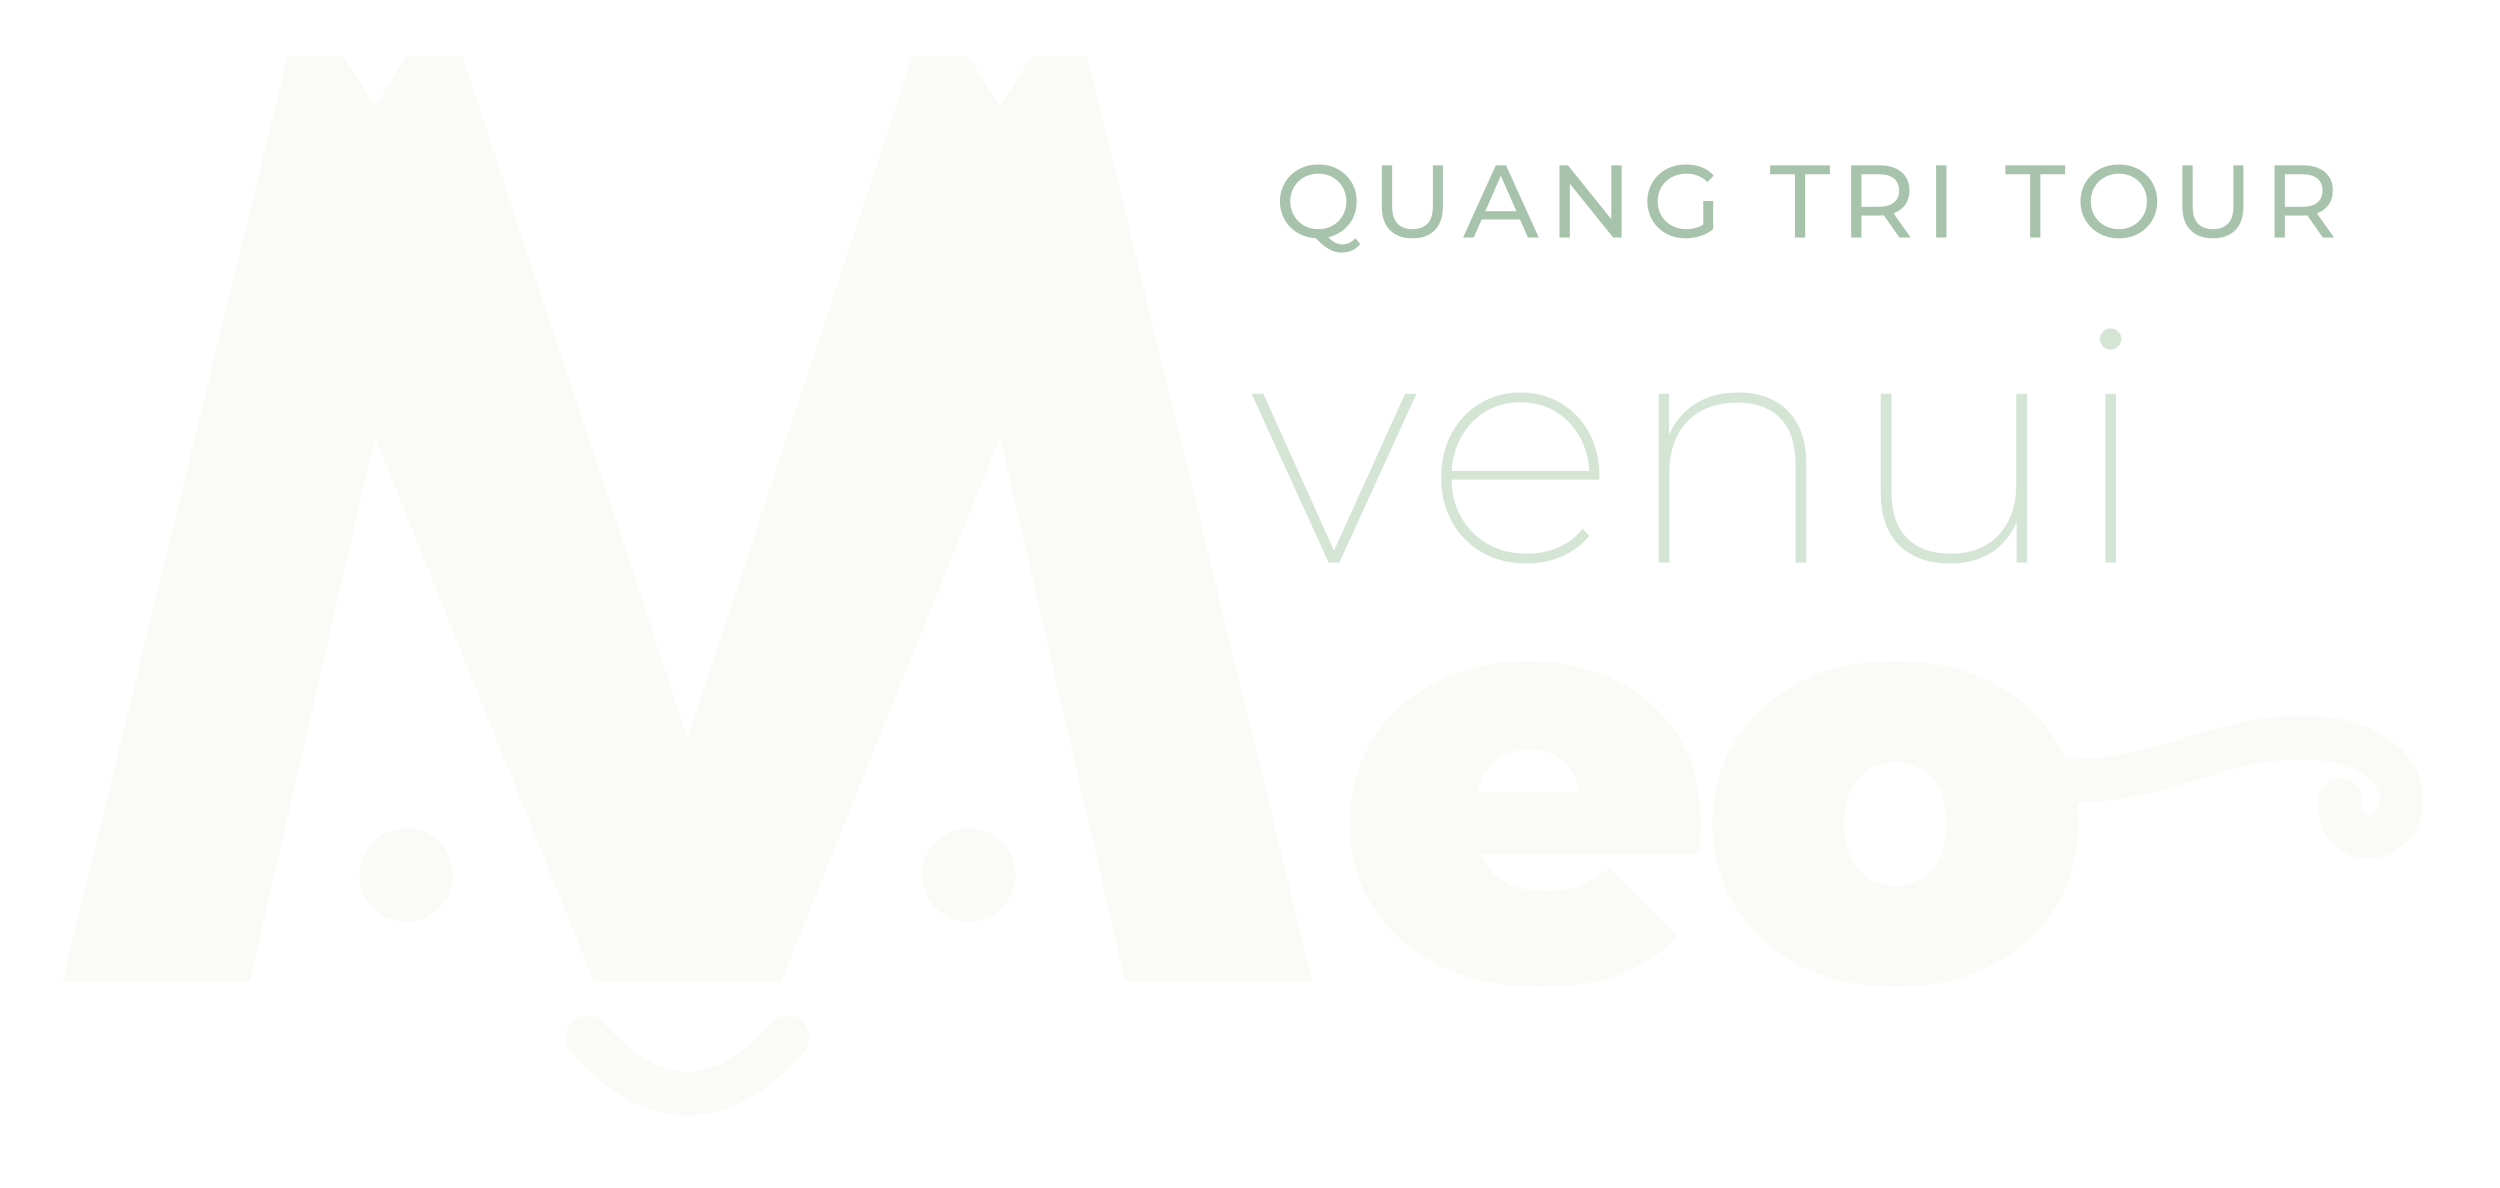
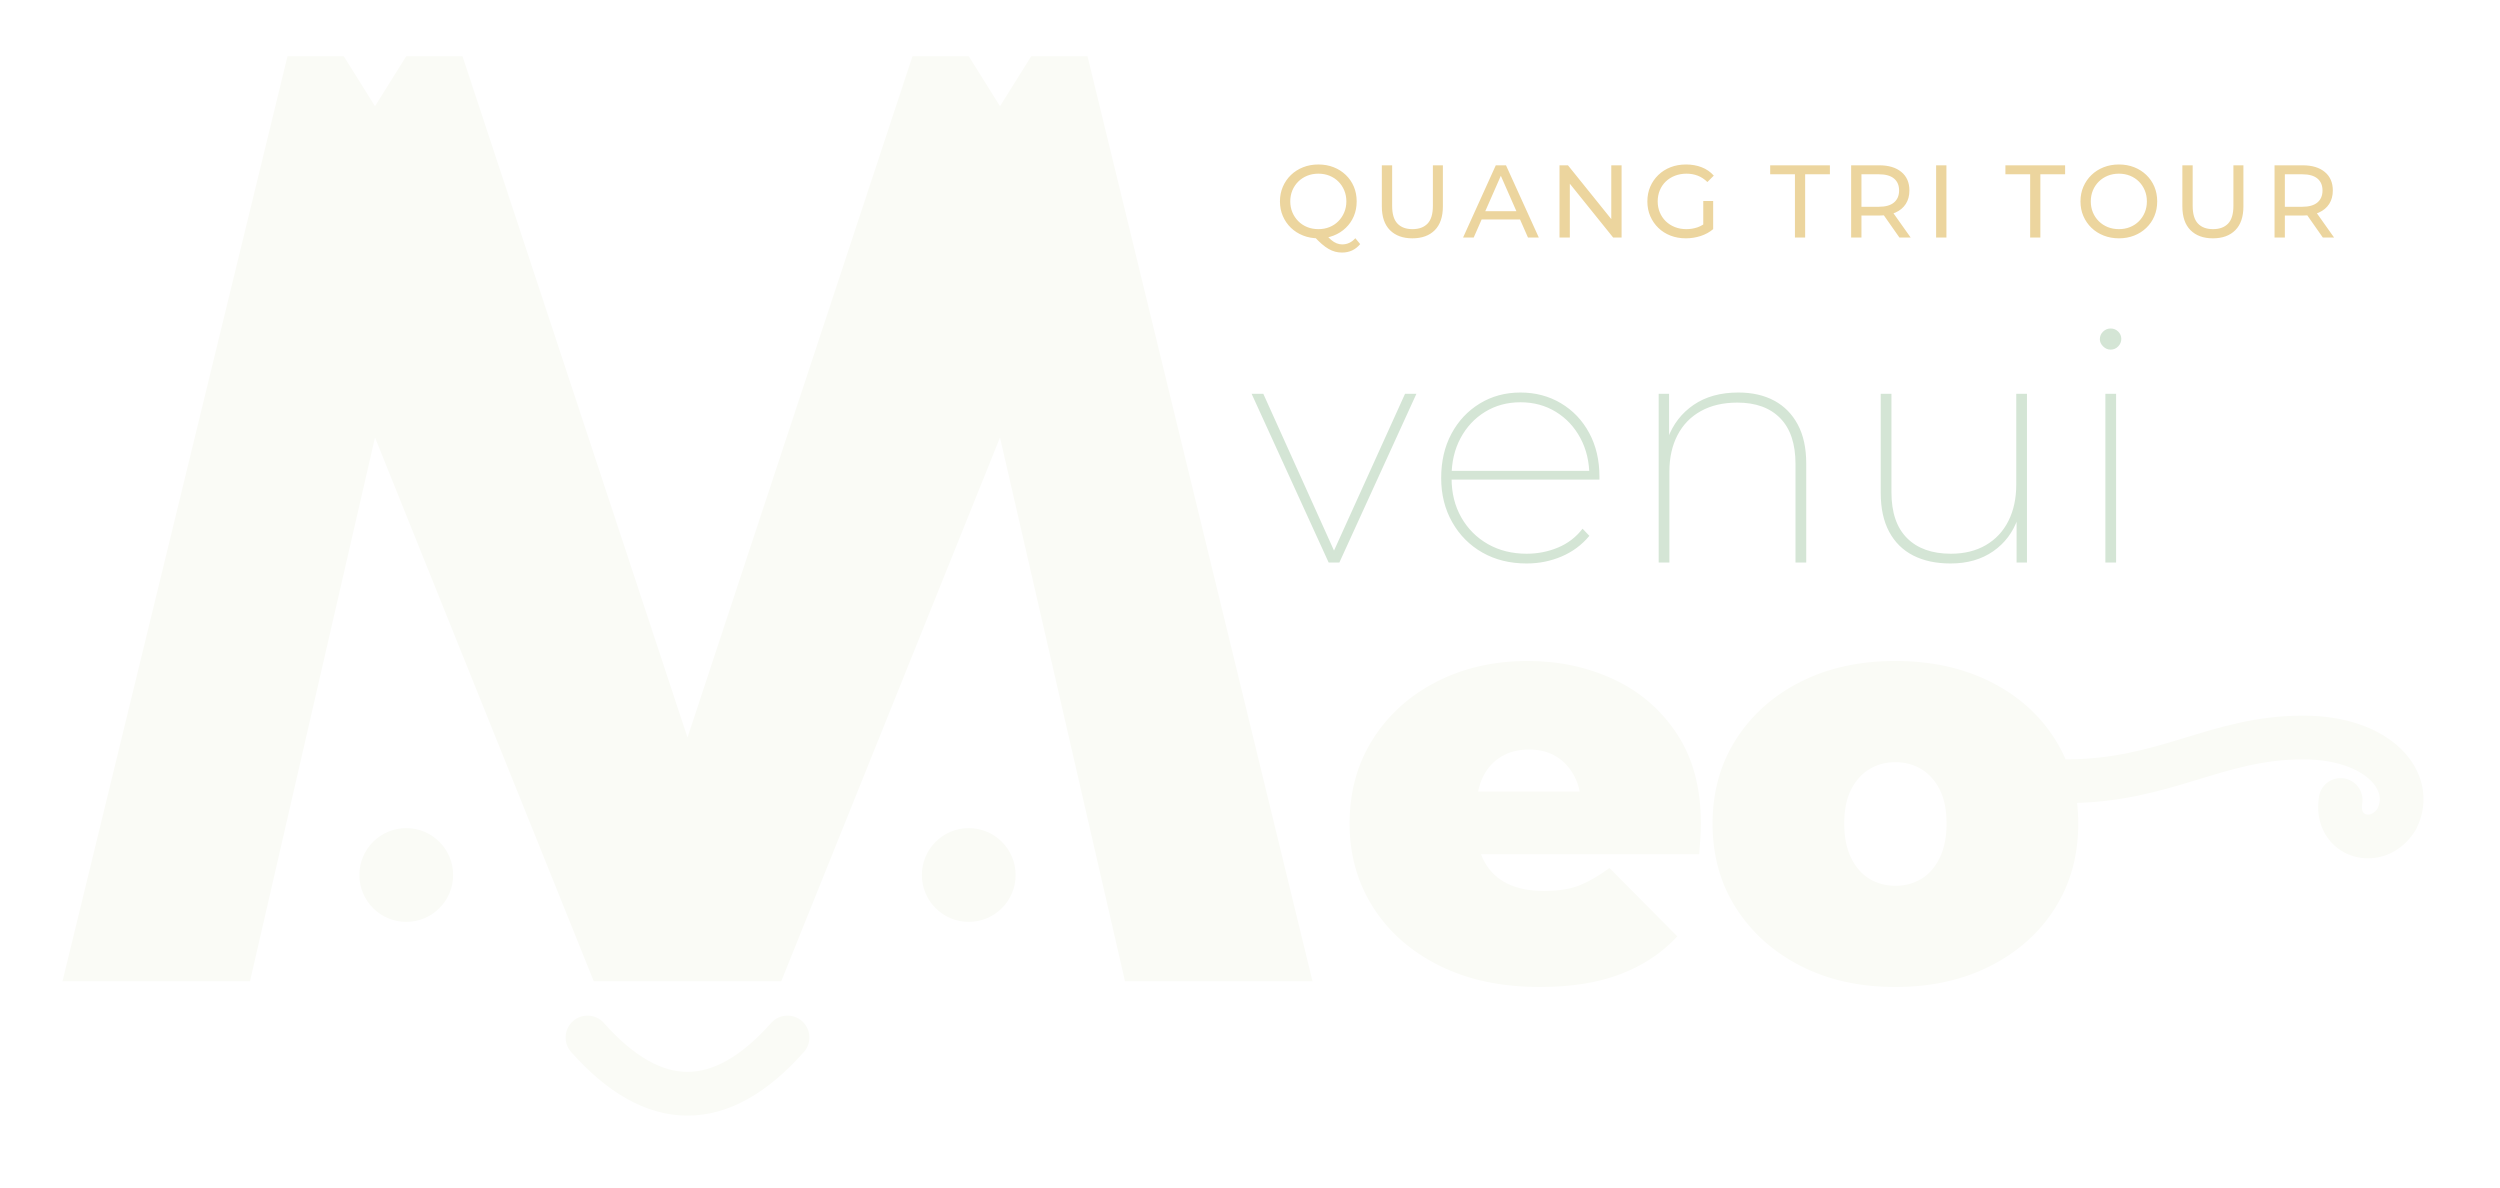
<svg xmlns="http://www.w3.org/2000/svg" viewBox="36 6 400 190" role="img" aria-label="Mèo về núi - Quang Tri Tour">
  <g fill="#fafbf6" stroke="#fafbf6">
    <path d="M46 163 L82 15 L91 15 L96 23 L101 15 L110 15 L146 124 L182 15 L191 15 L196 23 L201 15 L210 15 L246 163 L216 163 L196 76 L161 163 L131 163 L96 76 L76 163 Z" stroke="none" />
    <g stroke="none">
      <circle cx="101" cy="146" r="7.5" />
      <circle cx="191" cy="146" r="7.5" />
    </g>
    <path d="M130 172 Q146 190 162 172" fill="none" stroke-width="7" stroke-linecap="round" />
    <path d="M282.384 163.92Q273.184 163.92 266.33 160.516Q259.476 157.112 255.704 151.178Q251.932 145.244 251.932 137.792Q251.932 130.156 255.658 124.268Q259.384 118.38 265.87 115.068Q272.356 111.756 280.452 111.756Q287.904 111.756 294.206 114.7Q300.508 117.644 304.326 123.44Q308.144 129.236 308.144 137.792Q308.144 138.896 308.052 140.23Q307.96 141.564 307.868 142.668H269.136V132.64H296.828L289.008 135.308Q289.008 132.364 287.95 130.294Q286.892 128.224 285.052 127.074Q283.212 125.924 280.636 125.924Q278.06 125.924 276.174 127.074Q274.288 128.224 273.276 130.294Q272.264 132.364 272.264 135.308V138.436Q272.264 141.656 273.552 143.956Q274.84 146.256 277.232 147.406Q279.624 148.556 283.028 148.556Q286.524 148.556 288.778 147.636Q291.032 146.716 293.516 144.876L304.372 155.824Q300.692 159.78 295.31 161.85Q289.928 163.92 282.384 163.92Z M339.264 163.92Q330.708 163.92 324.13 160.562Q317.552 157.204 313.78 151.316Q310.008 145.428 310.008 137.792Q310.008 130.156 313.78 124.268Q317.552 118.38 324.13 115.068Q330.708 111.756 339.264 111.756Q347.82 111.756 354.444 115.068Q361.068 118.38 364.794 124.268Q368.52 130.156 368.52 137.792Q368.52 145.428 364.794 151.316Q361.068 157.204 354.444 160.562Q347.82 163.92 339.264 163.92ZM339.264 147.728Q341.564 147.728 343.404 146.624Q345.244 145.52 346.348 143.266Q347.452 141.012 347.452 137.792Q347.452 134.48 346.348 132.318Q345.244 130.156 343.404 129.052Q341.564 127.948 339.264 127.948Q336.964 127.948 335.124 129.052Q333.284 130.156 332.18 132.318Q331.076 134.48 331.076 137.792Q331.076 141.012 332.18 143.266Q333.284 145.52 335.124 146.624Q336.964 147.728 339.264 147.728Z" stroke="none" />
    <path d="M366.5 131 C382.5 131 390.5 124 404.5 124 C416.5 124 422.5 131 419.5 137 C416.5 142 409.5 140 410.5 134" fill="none" stroke-width="7" stroke-linecap="round" stroke-linejoin="round" />
  </g>
  <path d="M248.584 96.0 236.26 69.012H238.132L249.832 94.96H249.052L260.804 69.012H262.624L250.3 96.0Z M280.264 96.156Q276.26 96.156 273.192 94.414Q270.124 92.672 268.356 89.552Q266.588 86.432 266.588 82.48Q266.588 78.476 268.226 75.408Q269.864 72.34 272.75 70.572Q275.636 68.804 279.276 68.804Q282.864 68.804 285.75 70.52Q288.636 72.236 290.274 75.278Q291.912 78.32 291.912 82.272Q291.912 82.376 291.912 82.506Q291.912 82.636 291.912 82.74H267.732V81.336H290.976L290.3 82.168Q290.3 78.788 288.87 76.11Q287.44 73.432 284.944 71.898Q282.448 70.364 279.276 70.364Q276.104 70.364 273.608 71.898Q271.112 73.432 269.682 76.11Q268.252 78.788 268.252 82.22V82.532Q268.252 86.068 269.812 88.798Q271.372 91.528 274.076 93.062Q276.78 94.596 280.264 94.596Q282.916 94.596 285.282 93.608Q287.648 92.62 289.208 90.592L290.3 91.736Q288.48 93.92 285.854 95.038Q283.228 96.156 280.264 96.156Z M301.388 96.0V69.012H303.052V76.604L302.844 76.136Q304.092 72.756 306.978 70.78Q309.864 68.804 314.128 68.804Q317.456 68.804 319.874 70.104Q322.292 71.404 323.644 73.926Q324.996 76.448 324.996 80.14V96.0H323.28V80.244Q323.28 75.408 320.836 72.912Q318.392 70.416 313.972 70.416Q310.592 70.416 308.148 71.768Q305.704 73.12 304.404 75.616Q303.104 78.112 303.104 81.44V96.0Z M348.096 96.156Q344.612 96.156 342.116 94.882Q339.62 93.608 338.268 91.086Q336.916 88.564 336.916 84.872V69.012H338.632V84.768Q338.632 89.604 341.128 92.1Q343.624 94.596 348.148 94.596Q351.372 94.596 353.738 93.218Q356.104 91.84 357.352 89.344Q358.6 86.848 358.6 83.572V69.012H360.316V96.0H358.652V88.46L358.86 88.928Q357.716 92.256 354.908 94.206Q352.1 96.156 348.096 96.156Z M372.86 96.0V69.012H374.576V96.0ZM373.692 61.94Q373.016 61.94 372.496 61.42Q371.976 60.9 371.976 60.276Q371.976 59.548 372.496 59.054Q373.016 58.56 373.692 58.56Q374.42 58.56 374.914 59.054Q375.408 59.548 375.408 60.224Q375.408 60.9 374.914 61.42Q374.42 61.94 373.692 61.94Z" fill="#d4e5d5" />
-   <path d="M246.947 44.132Q245.626 44.132 244.496 43.686Q243.366 43.241 242.541 42.441Q241.716 41.641 241.254 40.568Q240.792 39.495 240.792 38.225Q240.792 36.954 241.254 35.882Q241.716 34.809 242.541 34.009Q243.366 33.209 244.488 32.764Q245.61 32.318 246.947 32.318Q248.267 32.318 249.38 32.755Q250.494 33.192 251.327 33.993Q252.161 34.793 252.614 35.865Q253.068 36.938 253.068 38.225Q253.068 39.512 252.614 40.584Q252.161 41.657 251.327 42.457Q250.494 43.258 249.38 43.695Q248.267 44.132 246.947 44.132ZM250.725 46.409Q250.148 46.409 249.62 46.269Q249.091 46.129 248.564 45.823Q248.036 45.518 247.475 45.031Q246.913 44.544 246.254 43.835L248.019 43.373Q248.514 43.983 248.968 44.371Q249.422 44.759 249.867 44.932Q250.312 45.105 250.742 45.105Q251.979 45.105 252.853 44.115L253.629 45.056Q252.507 46.409 250.725 46.409ZM246.947 42.663Q247.904 42.663 248.72 42.334Q249.537 42.004 250.139 41.393Q250.742 40.782 251.08 39.974Q251.418 39.166 251.418 38.225Q251.418 37.268 251.08 36.459Q250.742 35.651 250.139 35.049Q249.537 34.447 248.72 34.117Q247.904 33.787 246.947 33.787Q245.973 33.787 245.156 34.117Q244.339 34.447 243.729 35.049Q243.119 35.651 242.78 36.459Q242.442 37.268 242.442 38.225Q242.442 39.166 242.78 39.974Q243.119 40.782 243.729 41.393Q244.339 42.004 245.156 42.334Q245.973 42.663 246.947 42.663Z M261.978 44.132Q259.701 44.132 258.397 42.828Q257.094 41.525 257.094 39.017V32.45H258.743V38.951Q258.743 40.882 259.593 41.773Q260.443 42.663 261.994 42.663Q263.562 42.663 264.411 41.773Q265.261 40.882 265.261 38.951V32.45H266.862V39.017Q266.862 41.525 265.566 42.828Q264.271 44.132 261.978 44.132Z M270.095 44.0 275.326 32.45H276.959L282.206 44.0H280.474L275.804 33.374H276.464L271.795 44.0ZM272.323 41.112 272.768 39.792H279.269L279.748 41.112Z M285.522 44.0V32.45H286.875L294.515 41.938H293.805V32.45H295.455V44.0H294.102L286.463 34.513H287.172V44.0Z M305.734 44.132Q304.398 44.132 303.276 43.695Q302.154 43.258 301.329 42.457Q300.504 41.657 300.042 40.584Q299.579 39.512 299.579 38.225Q299.579 36.938 300.042 35.865Q300.504 34.793 301.337 33.993Q302.17 33.192 303.292 32.755Q304.414 32.318 305.767 32.318Q307.137 32.318 308.275 32.764Q309.413 33.209 310.206 34.1L309.183 35.123Q308.473 34.43 307.64 34.108Q306.807 33.787 305.833 33.787Q304.843 33.787 303.993 34.117Q303.144 34.447 302.525 35.041Q301.906 35.635 301.568 36.451Q301.23 37.268 301.23 38.225Q301.23 39.166 301.568 39.982Q301.906 40.799 302.525 41.401Q303.144 42.004 303.985 42.334Q304.827 42.663 305.817 42.663Q306.74 42.663 307.59 42.375Q308.44 42.086 309.166 41.41L310.107 42.663Q309.249 43.389 308.102 43.761Q306.955 44.132 305.734 44.132ZM310.107 42.663 308.523 42.449V38.159H310.107Z  M323.19 44.0V33.886H319.23V32.45H328.784V33.886H324.824V44.0Z M332.182 44.0V32.45H336.687Q338.931 32.45 340.218 33.514Q341.505 34.578 341.505 36.476Q341.505 37.73 340.927 38.629Q340.35 39.529 339.277 40.007Q338.205 40.486 336.687 40.486H333.09L333.832 39.727V44.0ZM339.904 44.0 336.967 39.809H338.733L341.703 44.0ZM333.832 39.892 333.09 39.083H336.637Q338.221 39.083 339.038 38.398Q339.855 37.713 339.855 36.476Q339.855 35.239 339.038 34.562Q338.221 33.886 336.637 33.886H333.09L333.832 33.06Z M345.778 44.0V32.45H347.428V44.0Z  M360.825 44.0V33.886H356.865V32.45H366.418V33.886H362.458V44.0Z M375.031 44.132Q373.711 44.132 372.58 43.686Q371.45 43.241 370.625 42.441Q369.8 41.641 369.338 40.568Q368.876 39.495 368.876 38.225Q368.876 36.954 369.338 35.882Q369.8 34.809 370.625 34.009Q371.45 33.209 372.572 32.764Q373.694 32.318 375.031 32.318Q376.351 32.318 377.464 32.755Q378.578 33.192 379.411 33.993Q380.245 34.793 380.698 35.865Q381.152 36.938 381.152 38.225Q381.152 39.512 380.698 40.584Q380.245 41.657 379.411 42.457Q378.578 43.258 377.464 43.695Q376.351 44.132 375.031 44.132ZM375.031 42.663Q375.988 42.663 376.804 42.334Q377.621 42.004 378.223 41.401Q378.826 40.799 379.164 39.99Q379.502 39.182 379.502 38.225Q379.502 37.268 379.164 36.459Q378.826 35.651 378.223 35.049Q377.621 34.447 376.804 34.117Q375.988 33.787 375.031 33.787Q374.057 33.787 373.24 34.117Q372.424 34.447 371.813 35.049Q371.203 35.651 370.864 36.459Q370.526 37.268 370.526 38.225Q370.526 39.182 370.864 39.99Q371.203 40.799 371.813 41.401Q372.424 42.004 373.24 42.334Q374.057 42.663 375.031 42.663Z M390.062 44.132Q387.785 44.132 386.481 42.828Q385.178 41.525 385.178 39.017V32.45H386.828V38.951Q386.828 40.882 387.677 41.773Q388.527 42.663 390.078 42.663Q391.646 42.663 392.495 41.773Q393.345 40.882 393.345 38.951V32.45H394.946V39.017Q394.946 41.525 393.65 42.828Q392.355 44.132 390.062 44.132Z M399.928 44.0V32.45H404.433Q406.677 32.45 407.964 33.514Q409.251 34.578 409.251 36.476Q409.251 37.73 408.673 38.629Q408.096 39.529 407.023 40.007Q405.951 40.486 404.433 40.486H400.836L401.578 39.727V44.0ZM407.65 44.0 404.713 39.809H406.479L409.449 44.0ZM401.578 39.892 400.836 39.083H404.383Q405.967 39.083 406.784 38.398Q407.601 37.713 407.601 36.476Q407.601 35.239 406.784 34.562Q405.967 33.886 404.383 33.886H400.836L401.578 33.06Z" fill="#a7c3ac" />
+   <path d="M246.947 44.132Q245.626 44.132 244.496 43.686Q243.366 43.241 242.541 42.441Q241.716 41.641 241.254 40.568Q240.792 39.495 240.792 38.225Q240.792 36.954 241.254 35.882Q241.716 34.809 242.541 34.009Q243.366 33.209 244.488 32.764Q245.61 32.318 246.947 32.318Q248.267 32.318 249.38 32.755Q250.494 33.192 251.327 33.993Q252.161 34.793 252.614 35.865Q253.068 36.938 253.068 38.225Q253.068 39.512 252.614 40.584Q252.161 41.657 251.327 42.457Q250.494 43.258 249.38 43.695Q248.267 44.132 246.947 44.132ZM250.725 46.409Q250.148 46.409 249.62 46.269Q249.091 46.129 248.564 45.823Q248.036 45.518 247.475 45.031Q246.913 44.544 246.254 43.835L248.019 43.373Q248.514 43.983 248.968 44.371Q249.422 44.759 249.867 44.932Q250.312 45.105 250.742 45.105Q251.979 45.105 252.853 44.115L253.629 45.056Q252.507 46.409 250.725 46.409ZM246.947 42.663Q247.904 42.663 248.72 42.334Q249.537 42.004 250.139 41.393Q250.742 40.782 251.08 39.974Q251.418 39.166 251.418 38.225Q251.418 37.268 251.08 36.459Q250.742 35.651 250.139 35.049Q249.537 34.447 248.72 34.117Q247.904 33.787 246.947 33.787Q245.973 33.787 245.156 34.117Q244.339 34.447 243.729 35.049Q243.119 35.651 242.78 36.459Q242.442 37.268 242.442 38.225Q242.442 39.166 242.78 39.974Q243.119 40.782 243.729 41.393Q244.339 42.004 245.156 42.334Q245.973 42.663 246.947 42.663Z M261.978 44.132Q259.701 44.132 258.397 42.828Q257.094 41.525 257.094 39.017V32.45H258.743V38.951Q258.743 40.882 259.593 41.773Q260.443 42.663 261.994 42.663Q263.562 42.663 264.411 41.773Q265.261 40.882 265.261 38.951V32.45H266.862V39.017Q266.862 41.525 265.566 42.828Q264.271 44.132 261.978 44.132Z M270.095 44.0 275.326 32.45H276.959L282.206 44.0H280.474L275.804 33.374H276.464L271.795 44.0ZM272.323 41.112 272.768 39.792H279.269L279.748 41.112Z M285.522 44.0V32.45H286.875L294.515 41.938H293.805V32.45H295.455V44.0H294.102L286.463 34.513H287.172V44.0Z M305.734 44.132Q304.398 44.132 303.276 43.695Q302.154 43.258 301.329 42.457Q300.504 41.657 300.042 40.584Q299.579 39.512 299.579 38.225Q299.579 36.938 300.042 35.865Q300.504 34.793 301.337 33.993Q302.17 33.192 303.292 32.755Q304.414 32.318 305.767 32.318Q307.137 32.318 308.275 32.764Q309.413 33.209 310.206 34.1L309.183 35.123Q308.473 34.43 307.64 34.108Q306.807 33.787 305.833 33.787Q304.843 33.787 303.993 34.117Q303.144 34.447 302.525 35.041Q301.906 35.635 301.568 36.451Q301.23 37.268 301.23 38.225Q301.23 39.166 301.568 39.982Q301.906 40.799 302.525 41.401Q303.144 42.004 303.985 42.334Q304.827 42.663 305.817 42.663Q306.74 42.663 307.59 42.375Q308.44 42.086 309.166 41.41L310.107 42.663Q309.249 43.389 308.102 43.761Q306.955 44.132 305.734 44.132ZM310.107 42.663 308.523 42.449V38.159H310.107Z  M323.19 44.0V33.886H319.23V32.45H328.784V33.886H324.824V44.0Z M332.182 44.0V32.45H336.687Q338.931 32.45 340.218 33.514Q341.505 34.578 341.505 36.476Q341.505 37.73 340.927 38.629Q340.35 39.529 339.277 40.007Q338.205 40.486 336.687 40.486H333.09L333.832 39.727V44.0ZM339.904 44.0 336.967 39.809H338.733L341.703 44.0ZM333.832 39.892 333.09 39.083H336.637Q338.221 39.083 339.038 38.398Q339.855 37.713 339.855 36.476Q339.855 35.239 339.038 34.562Q338.221 33.886 336.637 33.886H333.09L333.832 33.06Z M345.778 44.0V32.45H347.428V44.0Z  M360.825 44.0V33.886H356.865V32.45H366.418V33.886H362.458V44.0Z M375.031 44.132Q373.711 44.132 372.58 43.686Q371.45 43.241 370.625 42.441Q369.8 41.641 369.338 40.568Q368.876 39.495 368.876 38.225Q368.876 36.954 369.338 35.882Q369.8 34.809 370.625 34.009Q371.45 33.209 372.572 32.764Q373.694 32.318 375.031 32.318Q376.351 32.318 377.464 32.755Q378.578 33.192 379.411 33.993Q380.245 34.793 380.698 35.865Q381.152 36.938 381.152 38.225Q381.152 39.512 380.698 40.584Q380.245 41.657 379.411 42.457Q378.578 43.258 377.464 43.695Q376.351 44.132 375.031 44.132ZM375.031 42.663Q375.988 42.663 376.804 42.334Q377.621 42.004 378.223 41.401Q378.826 40.799 379.164 39.99Q379.502 39.182 379.502 38.225Q379.502 37.268 379.164 36.459Q378.826 35.651 378.223 35.049Q377.621 34.447 376.804 34.117Q375.988 33.787 375.031 33.787Q374.057 33.787 373.24 34.117Q372.424 34.447 371.813 35.049Q371.203 35.651 370.864 36.459Q370.526 37.268 370.526 38.225Q370.526 39.182 370.864 39.99Q371.203 40.799 371.813 41.401Q372.424 42.004 373.24 42.334Q374.057 42.663 375.031 42.663Z M390.062 44.132Q387.785 44.132 386.481 42.828Q385.178 41.525 385.178 39.017V32.45H386.828V38.951Q386.828 40.882 387.677 41.773Q388.527 42.663 390.078 42.663Q391.646 42.663 392.495 41.773Q393.345 40.882 393.345 38.951V32.45H394.946V39.017Q394.946 41.525 393.65 42.828Q392.355 44.132 390.062 44.132Z M399.928 44.0V32.45H404.433Q406.677 32.45 407.964 33.514Q409.251 34.578 409.251 36.476Q409.251 37.73 408.673 38.629Q408.096 39.529 407.023 40.007Q405.951 40.486 404.433 40.486H400.836L401.578 39.727V44.0ZM407.65 44.0 404.713 39.809H406.479L409.449 44.0ZM401.578 39.892 400.836 39.083H404.383Q405.967 39.083 406.784 38.398Q407.601 37.713 407.601 36.476Q407.601 35.239 406.784 34.562Q405.967 33.886 404.383 33.886H400.836L401.578 33.06Z" fill="#ecd59e" />
</svg>
